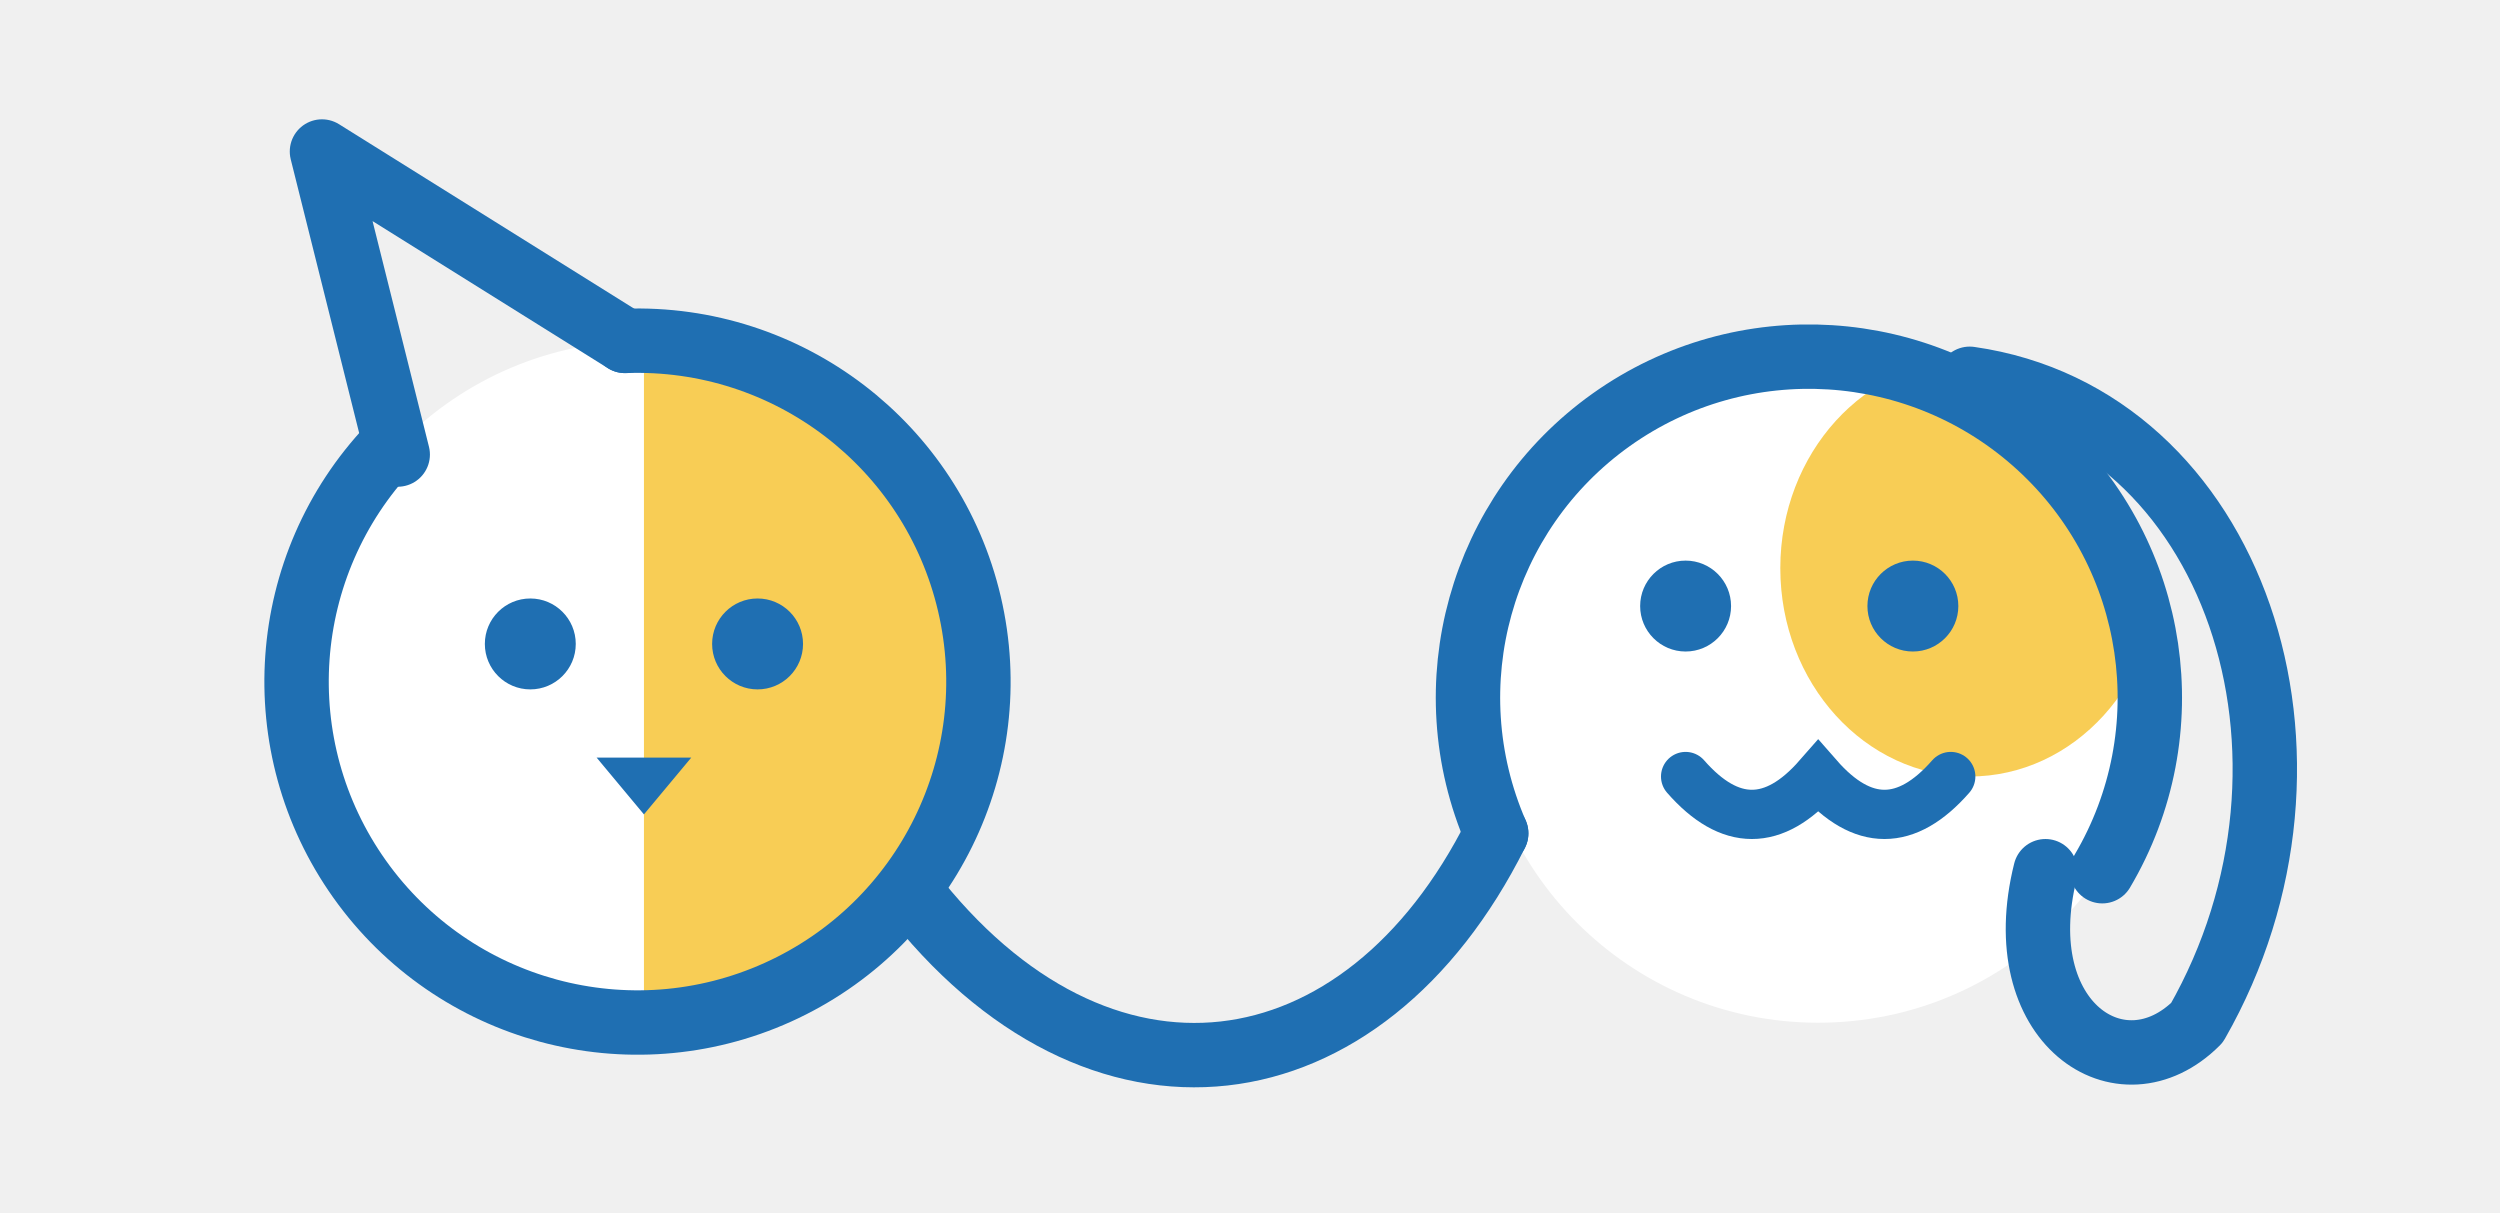
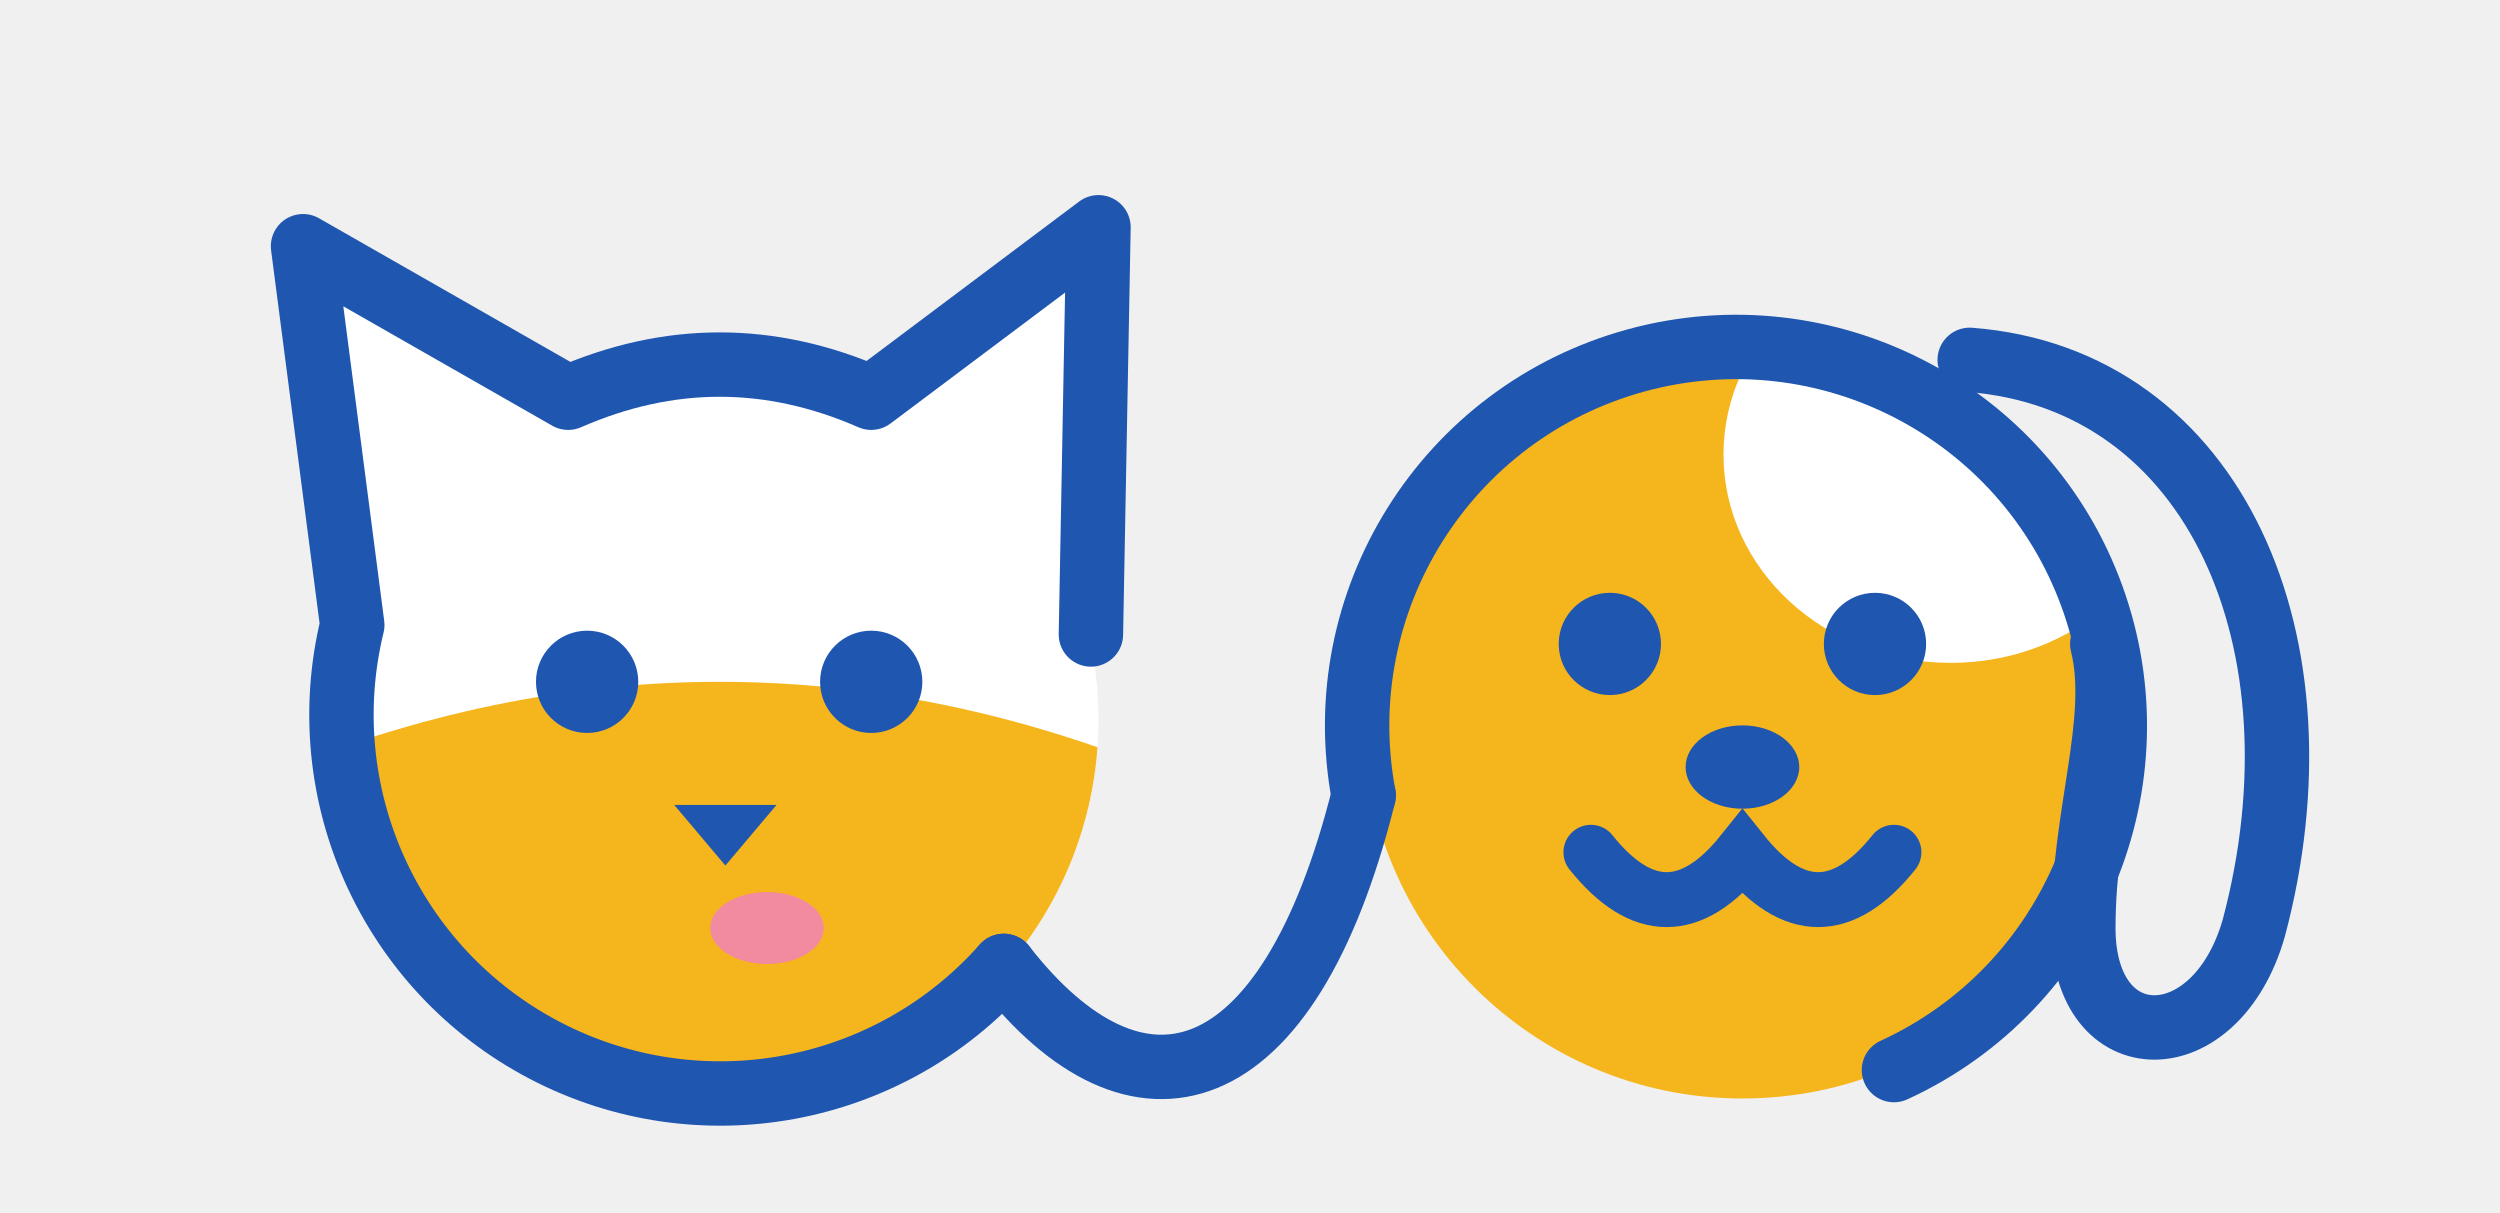
<svg xmlns="http://www.w3.org/2000/svg" viewBox="0 0 132 64">
  <defs>
    <clipPath id="mk-c1">
-       <circle cx="34" cy="36" r="18" />
+       <circle cx="38" cy="38" r="20" />
    </clipPath>
    <clipPath id="mk-d1">
-       <circle cx="96" cy="36" r="18" />
+       <circle cx="92" cy="38" r="20" />
    </clipPath>
  </defs>
-   <circle cx="34" cy="36" r="18" fill="#fff" />
-   <path d="M34 18 H54 V54 H34 Z" fill="#f7c843" clip-path="url(#mk-c1)" opacity=".9" />
-   <circle cx="96" cy="36" r="18" fill="#fff" />
-   <ellipse cx="104" cy="30" rx="10" ry="11" fill="#f7c843" clip-path="url(#mk-d1)" opacity=".9" />
-   <g fill="none" stroke="#1f6fb2" stroke-width="3.4" stroke-linecap="round" stroke-linejoin="round">
-     <path d="M21 24 L17 8 L33 18" />
-     <path d="M33 18 A18 18 0 1 1 20.6 23.6" />
-     <path d="M48 47 C 58 60, 72 58, 79 44" />
-     <path d="M79 44 A18 18 0 1 1 111 46" />
-     <path d="M104 20 C 118 22, 124 40, 116 54 C 112 58, 106 54, 108 46" />
+   <path d="M18.5 33 L16 13 L30 21 Q38 17.5 46 21 L58 12 L57.5 33 Z" fill="#fff" />
+   <circle cx="38" cy="38" r="20" fill="#fff" />
+   <path d="M14 41 Q38 31 62 41 V62 H14 Z" fill="#f5b51c" clip-path="url(#mk-c1)" />
+   <circle cx="92" cy="38" r="20" fill="#f5b51c" />
+   <ellipse cx="103" cy="24" rx="12" ry="11" fill="#fff" clip-path="url(#mk-d1)" />
+   <g fill="none" stroke="#1f56b0" stroke-width="3.4" stroke-linecap="round" stroke-linejoin="round">
+     <path d="M57.6 33.5 L58 12 L46 21 Q38 17.5 30 21 L16 13 L18.6 33 A20 20 0 0 0 53 51" />
+     <path d="M53 51 C 60 60, 68 58, 72 42" />
+     <path d="M72 42 A20 20 0 1 1 100 56.5" />
+     <path d="M104 19 C 117 20, 123 34, 119 49 C 117 56, 110 56, 110 49 C 110 43, 112 38, 111 34" />
  </g>
-   <g fill="#1f6fb2">
-     <circle cx="28" cy="34" r="2.4" />
-     <circle cx="40" cy="34" r="2.4" />
-     <path d="M31.5 40 h5 l-2.5 3 z" />
-     <circle cx="89" cy="32" r="2.4" />
-     <circle cx="101" cy="32" r="2.4" />
+   <g fill="#1f56b0">
+     <circle cx="31" cy="36" r="2.7" />
+     <circle cx="46" cy="36" r="2.7" />
+     <path d="M35.6 42.5 h5.4 l-2.7 3.2 z" />
+     <circle cx="85" cy="34" r="2.7" />
+     <circle cx="99" cy="34" r="2.7" />
+     <ellipse cx="92" cy="40.5" rx="3" ry="2.2" />
  </g>
-   <path d="M89 41 q3.5 4 7 0 q3.5 4 7 0" fill="none" stroke="#1f6fb2" stroke-width="2.6" stroke-linecap="round" />
+   <ellipse cx="40.5" cy="49" rx="3" ry="1.9" fill="#f28aa0" />
+   <path d="M84 45 q4 5 8 0 q4 5 8 0" fill="none" stroke="#1f56b0" stroke-width="2.9" stroke-linecap="round" />
</svg>
